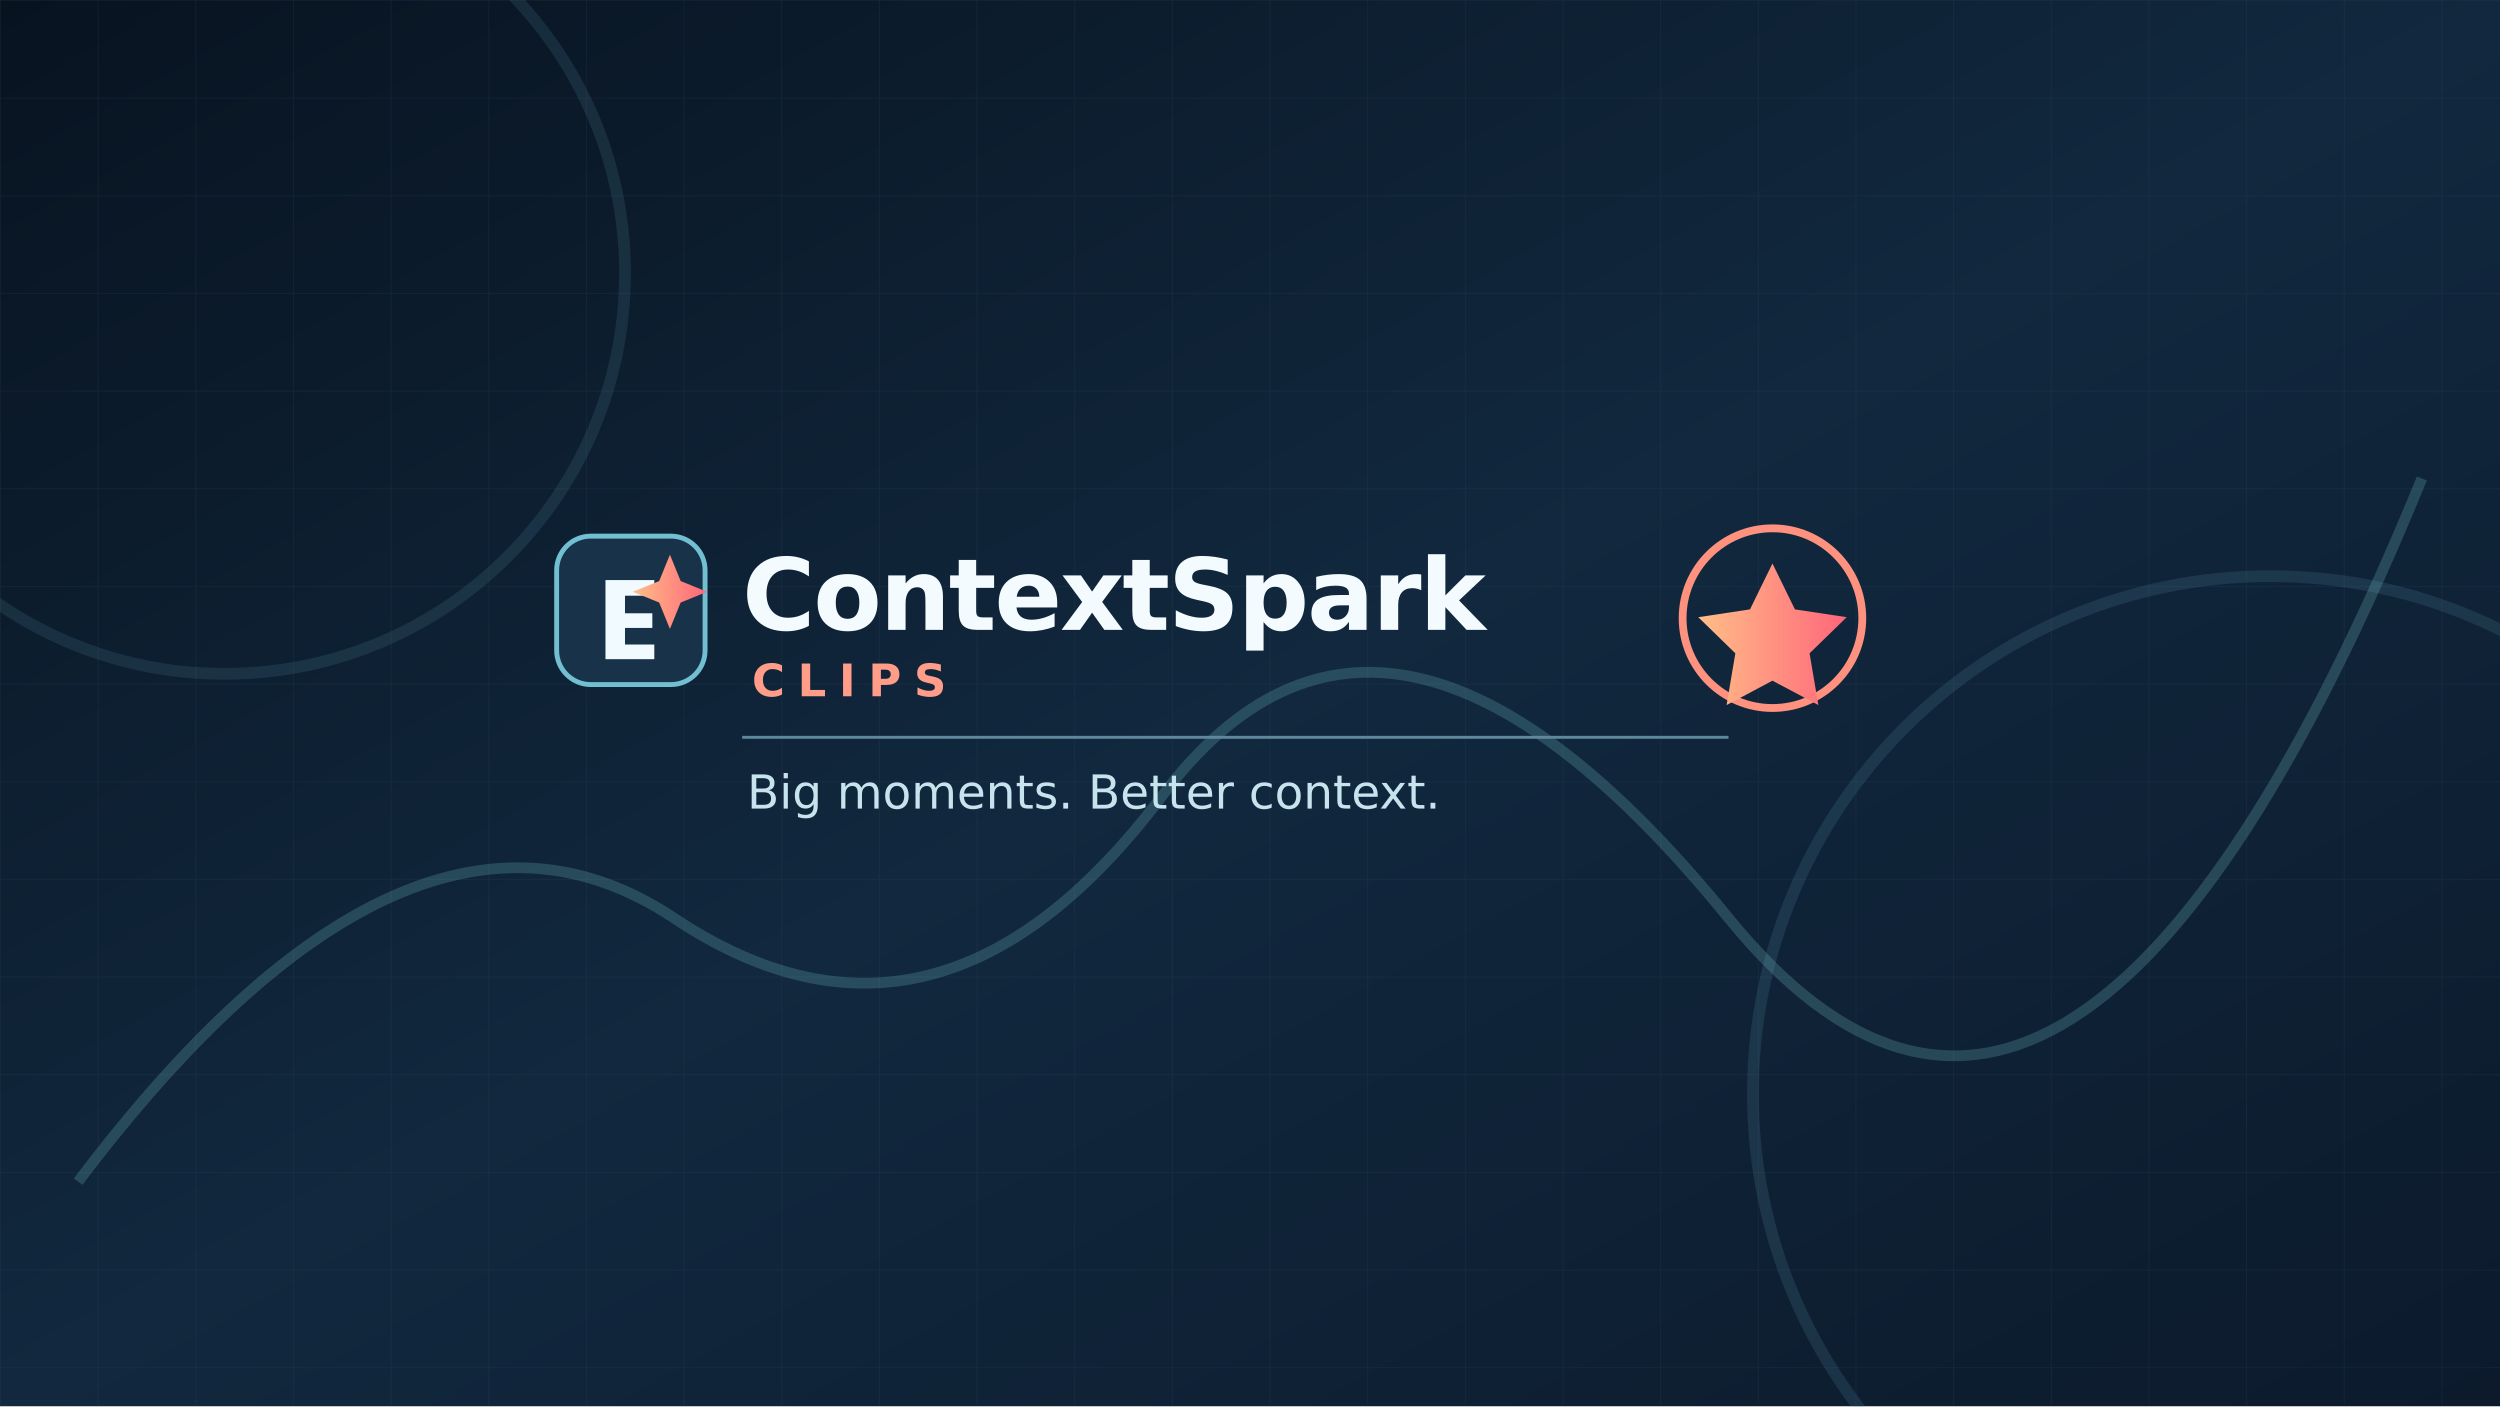
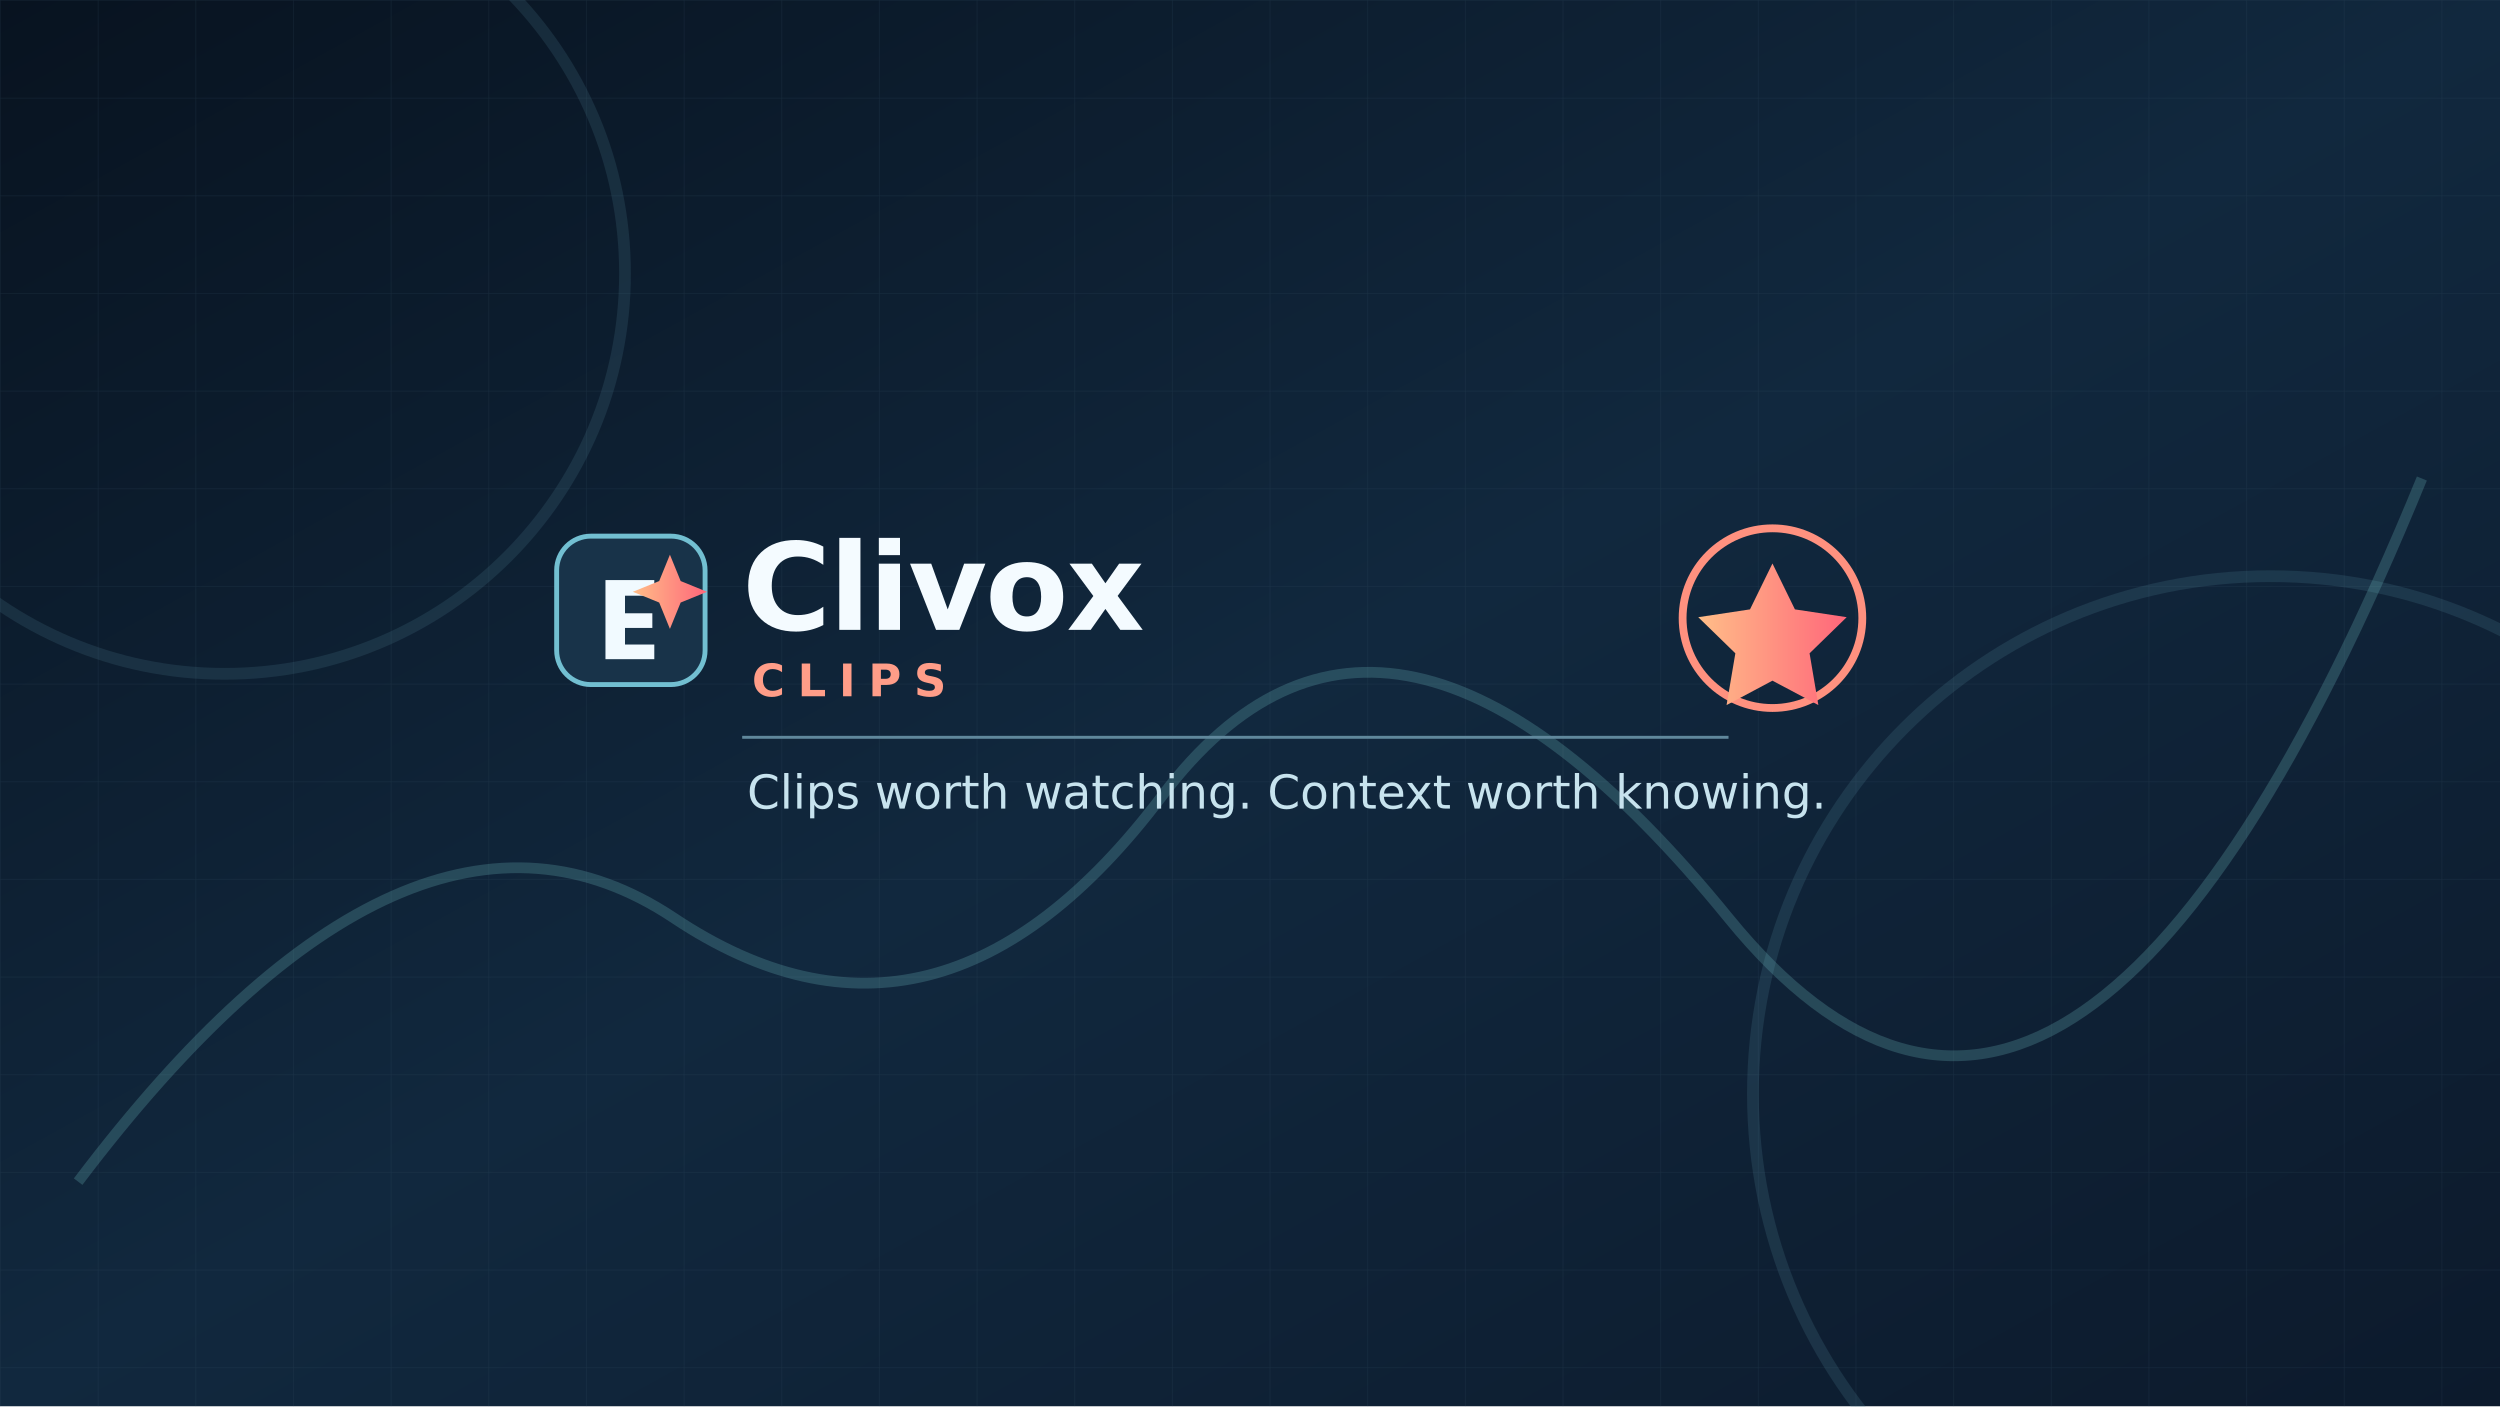
- <svg xmlns="http://www.w3.org/2000/svg" width="2560" height="1440" viewBox="0 0 2560 1440" role="img" aria-label="ContextSpark Clips YouTube channel banner">
+ <svg xmlns="http://www.w3.org/2000/svg" width="2560" height="1440" viewBox="0 0 2560 1440" role="img" aria-label="Clivox YouTube channel banner">
  <defs>
    <linearGradient id="bg" x1="0" y1="0" x2="1" y2="1">
      <stop stop-color="#081320" />
      <stop offset=".5" stop-color="#11283E" />
      <stop offset="1" stop-color="#0C1A2C" />
    </linearGradient>
    <linearGradient id="warm" x1="0" y1="0" x2="1" y2="0">
      <stop stop-color="#FFBE88" />
      <stop offset="1" stop-color="#FF667A" />
    </linearGradient>
    <pattern id="grid" width="100" height="100" patternUnits="userSpaceOnUse">
      <path d="M100 0H0V100" fill="none" stroke="#365064" stroke-opacity=".30" />
    </pattern>
  </defs>
  <rect width="2560" height="1440" fill="url(#bg)" />
  <rect width="2560" height="1440" fill="url(#grid)" />
  <circle cx="230" cy="280" r="410" fill="none" stroke="#5E9AAC" stroke-opacity=".16" stroke-width="12" />
  <circle cx="2325" cy="1120" r="530" fill="none" stroke="#5E9AAC" stroke-opacity=".17" stroke-width="12" />
  <path d="M80 1210Q420 760 690 940T1190 815T1770 940T2480 490" fill="none" stroke="#7DD1D3" stroke-width="11" opacity=".22" />
  <rect x="570" y="549" width="152" height="152" rx="35" fill="#183349" stroke="#72BFD1" stroke-width="5" />
  <path d="M620 594h50v16h-30v18h28v15h-28v17h30v15h-50z" fill="#F1FAFF" />
  <path d="M686 568l11 27 27 11-27 11-11 27-11-27-27-11 27-11z" fill="url(#warm)" />
-   <text x="760" y="645" fill="#F4FBFF" font-size="102" font-family="DejaVu Sans,Arial,sans-serif" font-weight="bold" letter-spacing="-2">ContextSpark</text>
+   <text x="760" y="645" fill="#F4FBFF" font-size="124" font-family="DejaVu Sans,Arial,sans-serif" font-weight="bold" letter-spacing="-2">Clivox</text>
  <text x="770" y="713" fill="#FF9D88" font-size="46" font-family="DejaVu Sans,Arial,sans-serif" font-weight="bold" letter-spacing="13">CLIPS</text>
  <path d="M760 755H1770" stroke="#60889C" stroke-width="3" />
-   <text x="765" y="828" fill="#C7E3EE" font-size="48" font-family="DejaVu Sans,Arial,sans-serif">Big moments. Better context.</text>
+   <text x="765" y="828" fill="#C7E3EE" font-size="48" font-family="DejaVu Sans,Arial,sans-serif">Clips worth watching. Context worth knowing.</text>
  <circle cx="1815" cy="633" r="92" fill="none" stroke="#FF917F" stroke-width="8" />
  <path d="M1815 577l23 47 53 8-38 37 9 53-47-25-47 25 9-53-38-37 53-8z" fill="url(#warm)" />
</svg>
